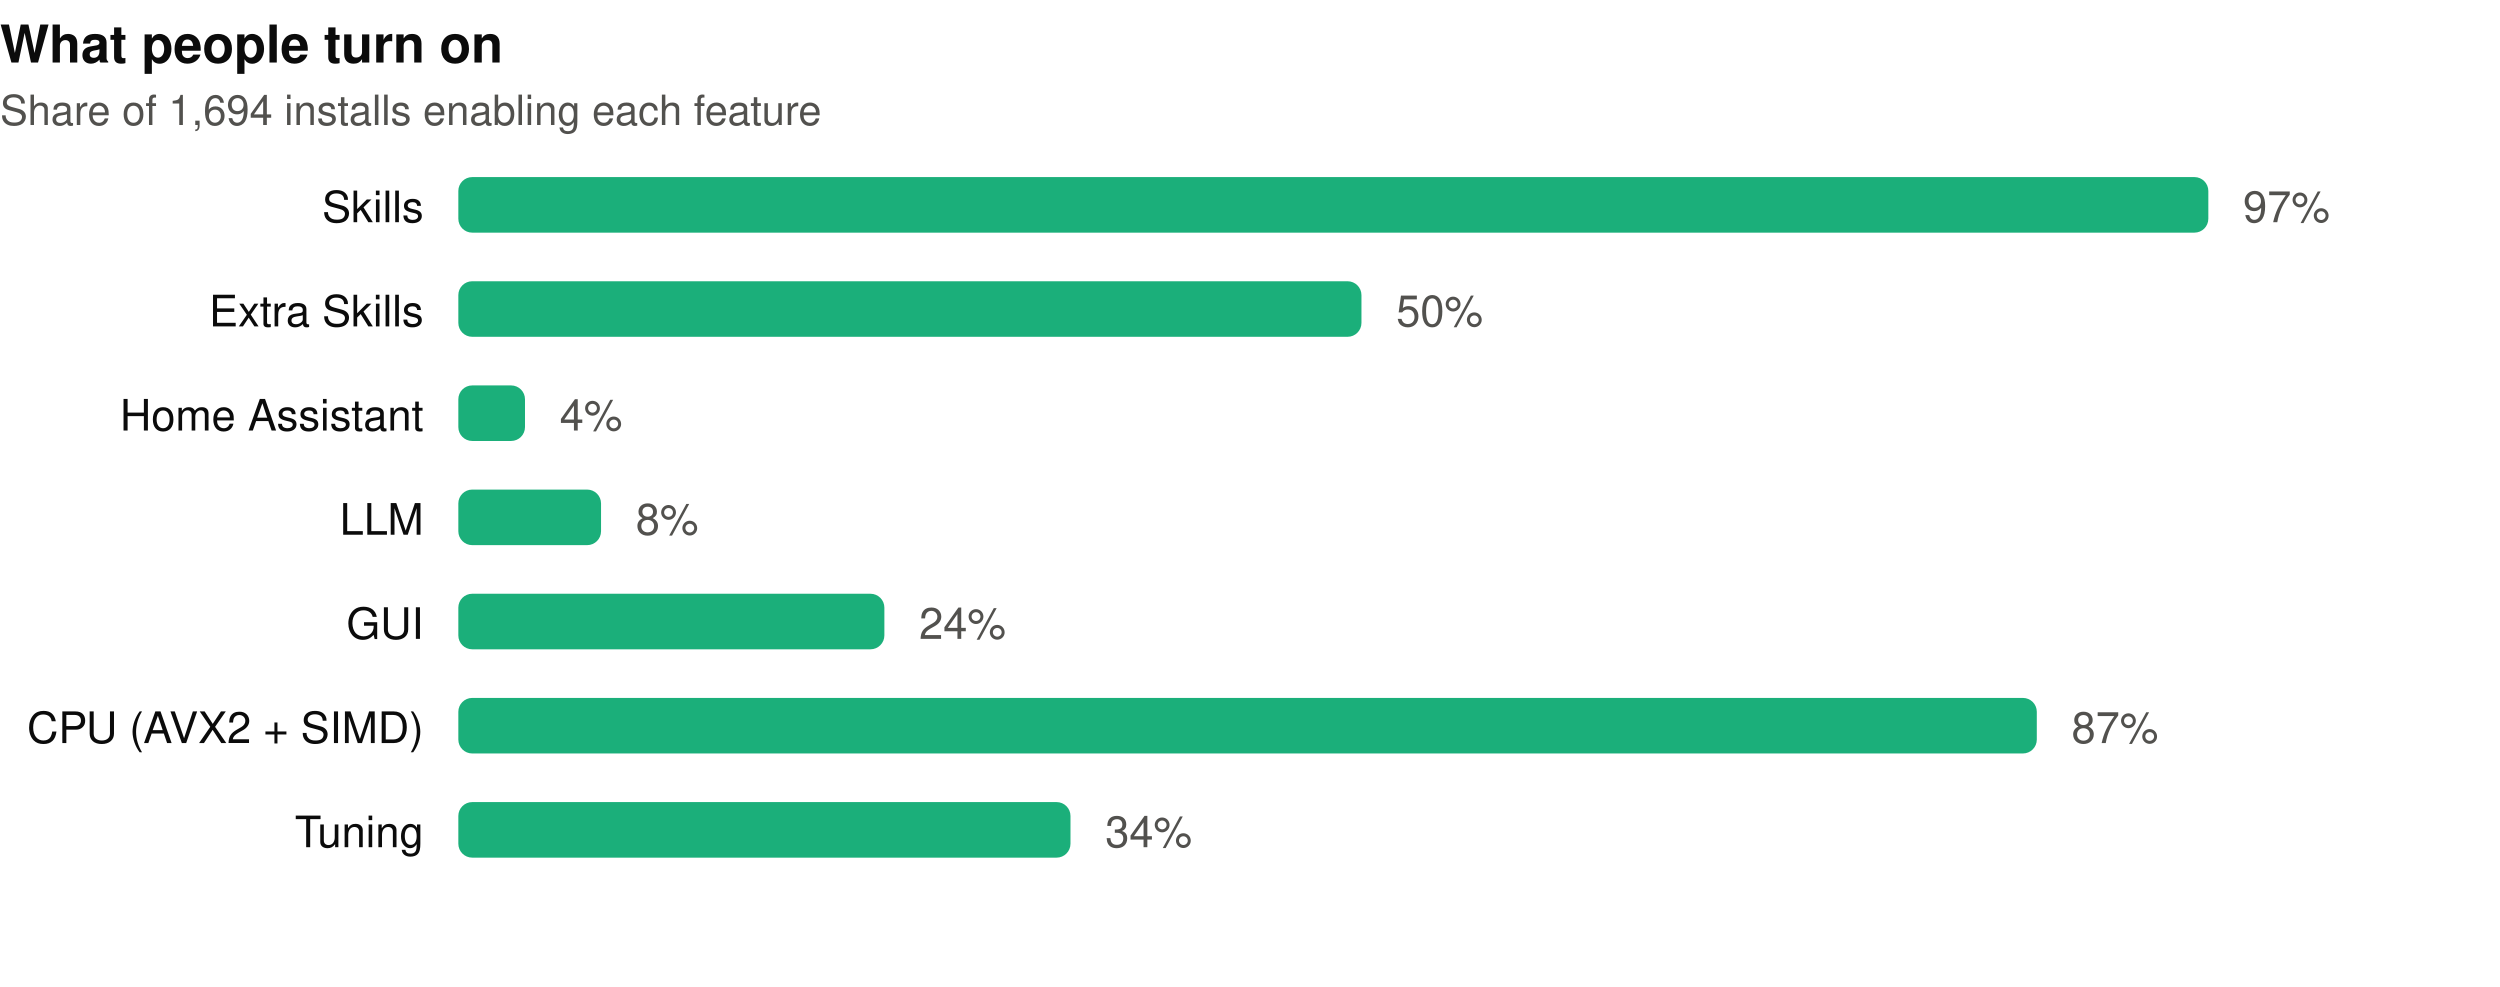
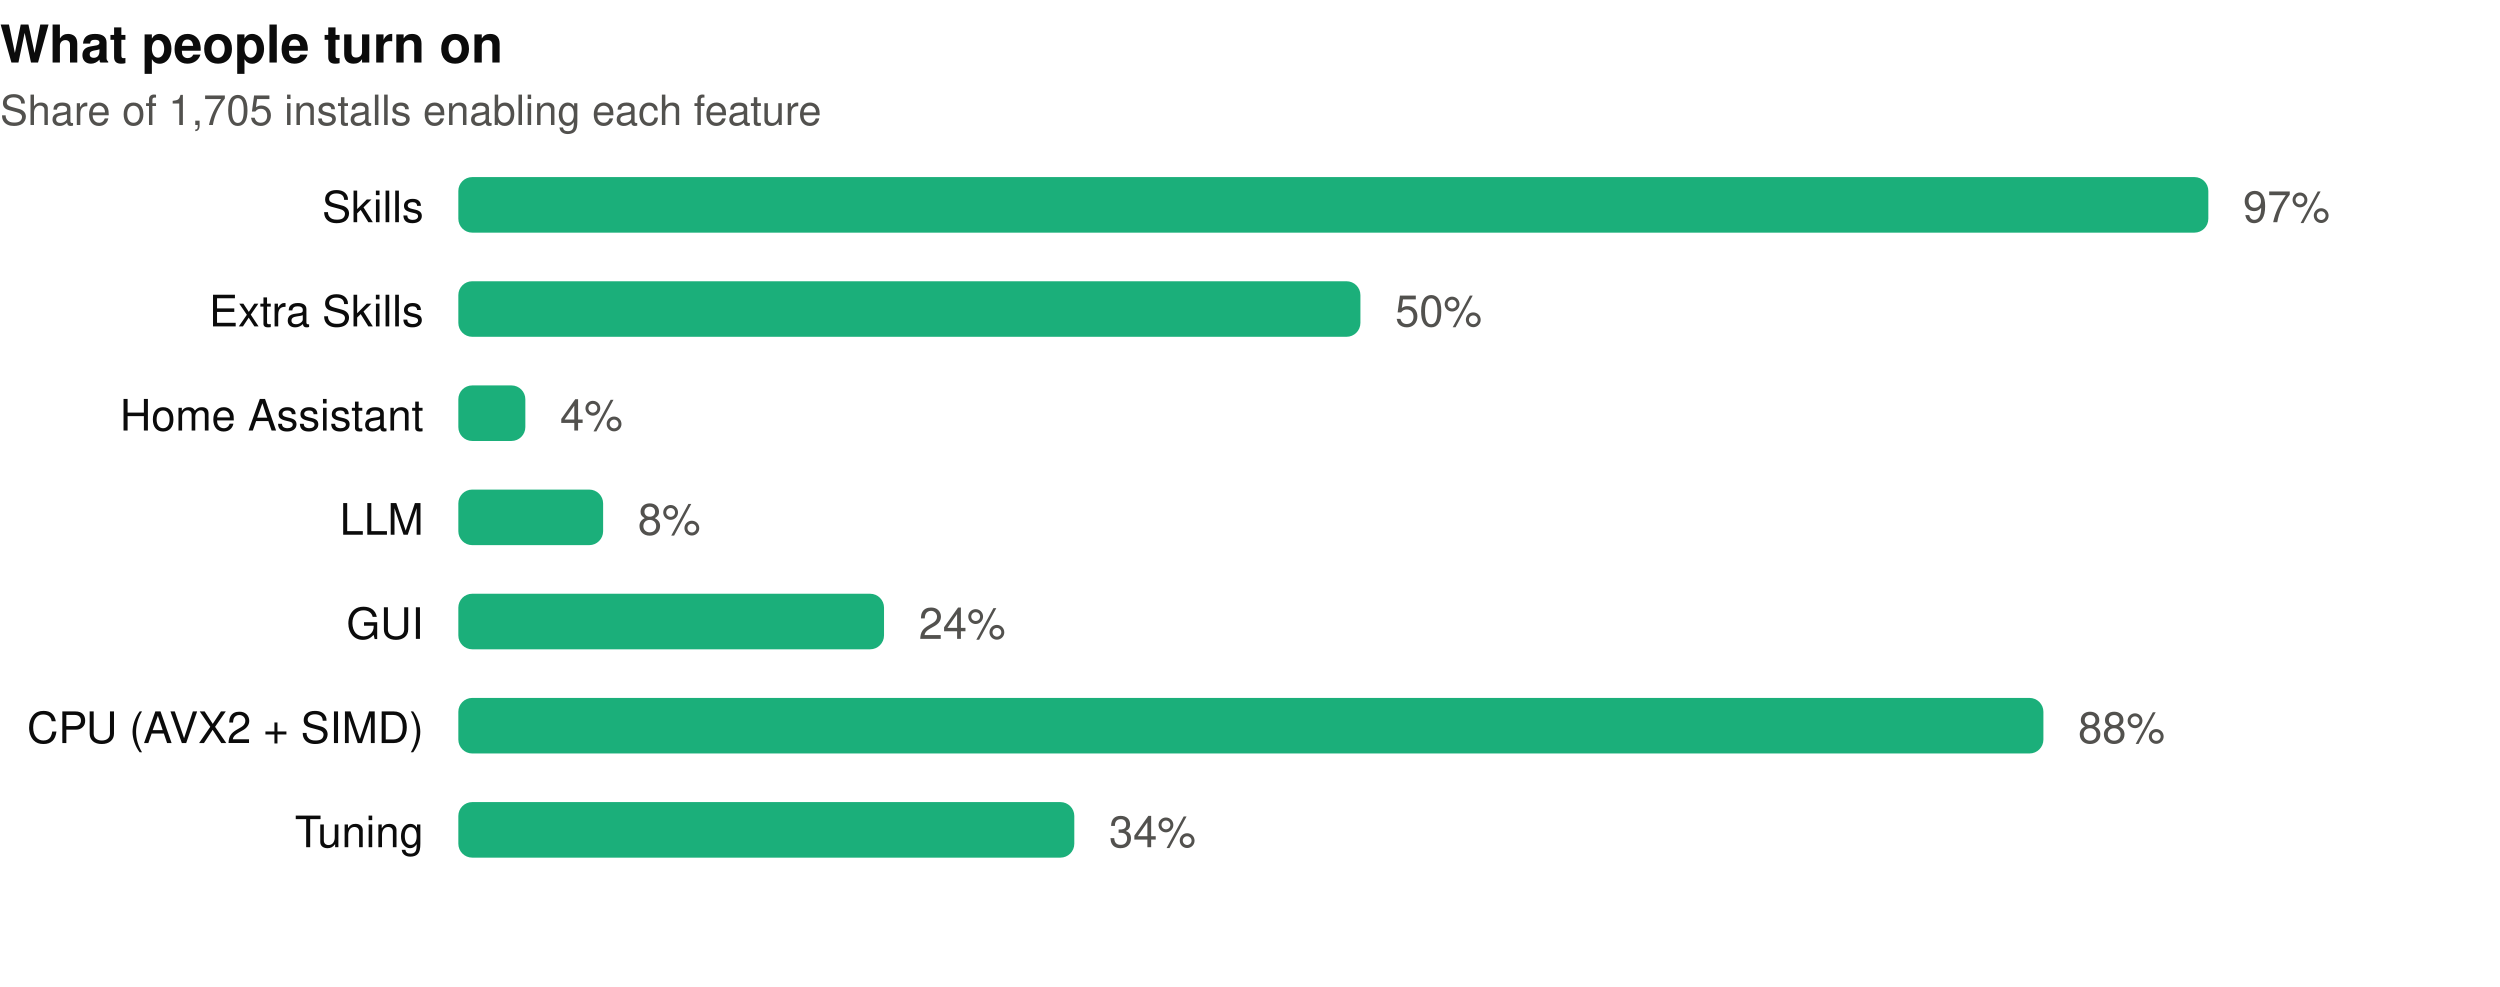
- <svg xmlns="http://www.w3.org/2000/svg" width="720" height="284" viewBox="0 0 720 284" role="img" aria-label="What people turn on. Share of 1,694 installs enabling each feature">
+ <svg xmlns="http://www.w3.org/2000/svg" width="720" height="284" viewBox="0 0 720 284" role="img" aria-label="What people turn on. Share of 1,705 installs enabling each feature">
  <text x="0" y="18" font-family="ui-sans-serif,-apple-system,BlinkMacSystemFont,'Segoe UI',Helvetica,Arial,sans-serif" font-size="15" font-weight="600" fill="#0b0b0b">What people turn on</text>
-   <text x="0" y="36" font-family="ui-sans-serif,-apple-system,BlinkMacSystemFont,'Segoe UI',Helvetica,Arial,sans-serif" font-size="12" fill="#52514e">Share of 1,694 installs enabling each feature</text>
+   <text x="0" y="36" font-family="ui-sans-serif,-apple-system,BlinkMacSystemFont,'Segoe UI',Helvetica,Arial,sans-serif" font-size="12" fill="#52514e">Share of 1,705 installs enabling each feature</text>
  <text x="122" y="64.0" text-anchor="end" font-family="ui-sans-serif,-apple-system,BlinkMacSystemFont,'Segoe UI',Helvetica,Arial,sans-serif" font-size="12.5" fill="#0b0b0b">Skills</text>
  <rect x="132" y="51.0" width="504.0" height="16" rx="4" fill="#1baf7a" />
  <text x="646.0" y="64.0" font-family="ui-sans-serif,-apple-system,BlinkMacSystemFont,'Segoe UI',Helvetica,Arial,sans-serif" font-size="12.5" fill="#52514e">97%</text>
  <text x="122" y="94.0" text-anchor="end" font-family="ui-sans-serif,-apple-system,BlinkMacSystemFont,'Segoe UI',Helvetica,Arial,sans-serif" font-size="12.5" fill="#0b0b0b">Extra Skills</text>
-   <rect x="132" y="81.0" width="260.1" height="16" rx="4" fill="#1baf7a" />
-   <text x="402.1" y="94.0" font-family="ui-sans-serif,-apple-system,BlinkMacSystemFont,'Segoe UI',Helvetica,Arial,sans-serif" font-size="12.5" fill="#52514e">50%</text>
+   <rect x="132" y="81.0" width="259.8" height="16" rx="4" fill="#1baf7a" />
+   <text x="401.8" y="94.0" font-family="ui-sans-serif,-apple-system,BlinkMacSystemFont,'Segoe UI',Helvetica,Arial,sans-serif" font-size="12.5" fill="#52514e">50%</text>
  <text x="122" y="124.0" text-anchor="end" font-family="ui-sans-serif,-apple-system,BlinkMacSystemFont,'Segoe UI',Helvetica,Arial,sans-serif" font-size="12.5" fill="#0b0b0b">Home Assistant</text>
-   <rect x="132" y="111.0" width="19.2" height="16" rx="4" fill="#1baf7a" />
-   <text x="161.2" y="124.0" font-family="ui-sans-serif,-apple-system,BlinkMacSystemFont,'Segoe UI',Helvetica,Arial,sans-serif" font-size="12.5" fill="#52514e">4%</text>
+   <rect x="132" y="111.0" width="19.3" height="16" rx="4" fill="#1baf7a" />
+   <text x="161.3" y="124.0" font-family="ui-sans-serif,-apple-system,BlinkMacSystemFont,'Segoe UI',Helvetica,Arial,sans-serif" font-size="12.5" fill="#52514e">4%</text>
  <text x="122" y="154.0" text-anchor="end" font-family="ui-sans-serif,-apple-system,BlinkMacSystemFont,'Segoe UI',Helvetica,Arial,sans-serif" font-size="12.5" fill="#0b0b0b">LLM</text>
-   <rect x="132" y="141.0" width="41.1" height="16" rx="4" fill="#1baf7a" />
-   <text x="183.1" y="154.0" font-family="ui-sans-serif,-apple-system,BlinkMacSystemFont,'Segoe UI',Helvetica,Arial,sans-serif" font-size="12.5" fill="#52514e">8%</text>
+   <rect x="132" y="141.0" width="41.7" height="16" rx="4" fill="#1baf7a" />
+   <text x="183.7" y="154.0" font-family="ui-sans-serif,-apple-system,BlinkMacSystemFont,'Segoe UI',Helvetica,Arial,sans-serif" font-size="12.5" fill="#52514e">8%</text>
  <text x="122" y="184.0" text-anchor="end" font-family="ui-sans-serif,-apple-system,BlinkMacSystemFont,'Segoe UI',Helvetica,Arial,sans-serif" font-size="12.5" fill="#0b0b0b">GUI</text>
-   <rect x="132" y="171.0" width="122.7" height="16" rx="4" fill="#1baf7a" />
-   <text x="264.7" y="184.0" font-family="ui-sans-serif,-apple-system,BlinkMacSystemFont,'Segoe UI',Helvetica,Arial,sans-serif" font-size="12.5" fill="#52514e">24%</text>
+   <rect x="132" y="171.0" width="122.6" height="16" rx="4" fill="#1baf7a" />
+   <text x="264.6" y="184.0" font-family="ui-sans-serif,-apple-system,BlinkMacSystemFont,'Segoe UI',Helvetica,Arial,sans-serif" font-size="12.5" fill="#52514e">24%</text>
  <text x="122" y="214.0" text-anchor="end" font-family="ui-sans-serif,-apple-system,BlinkMacSystemFont,'Segoe UI',Helvetica,Arial,sans-serif" font-size="12.5" fill="#0b0b0b">CPU (AVX2 + SIMD)</text>
-   <rect x="132" y="201.0" width="454.6" height="16" rx="4" fill="#1baf7a" />
-   <text x="596.6" y="214.0" font-family="ui-sans-serif,-apple-system,BlinkMacSystemFont,'Segoe UI',Helvetica,Arial,sans-serif" font-size="12.5" fill="#52514e">87%</text>
+   <rect x="132" y="201.0" width="456.5" height="16" rx="4" fill="#1baf7a" />
+   <text x="598.5" y="214.0" font-family="ui-sans-serif,-apple-system,BlinkMacSystemFont,'Segoe UI',Helvetica,Arial,sans-serif" font-size="12.5" fill="#52514e">88%</text>
  <text x="122" y="244.0" text-anchor="end" font-family="ui-sans-serif,-apple-system,BlinkMacSystemFont,'Segoe UI',Helvetica,Arial,sans-serif" font-size="12.5" fill="#0b0b0b">Tuning</text>
-   <rect x="132" y="231.0" width="176.3" height="16" rx="4" fill="#1baf7a" />
-   <text x="318.3" y="244.0" font-family="ui-sans-serif,-apple-system,BlinkMacSystemFont,'Segoe UI',Helvetica,Arial,sans-serif" font-size="12.5" fill="#52514e">34%</text>
+   <rect x="132" y="231.0" width="177.4" height="16" rx="4" fill="#1baf7a" />
+   <text x="319.4" y="244.0" font-family="ui-sans-serif,-apple-system,BlinkMacSystemFont,'Segoe UI',Helvetica,Arial,sans-serif" font-size="12.5" fill="#52514e">34%</text>
</svg>
